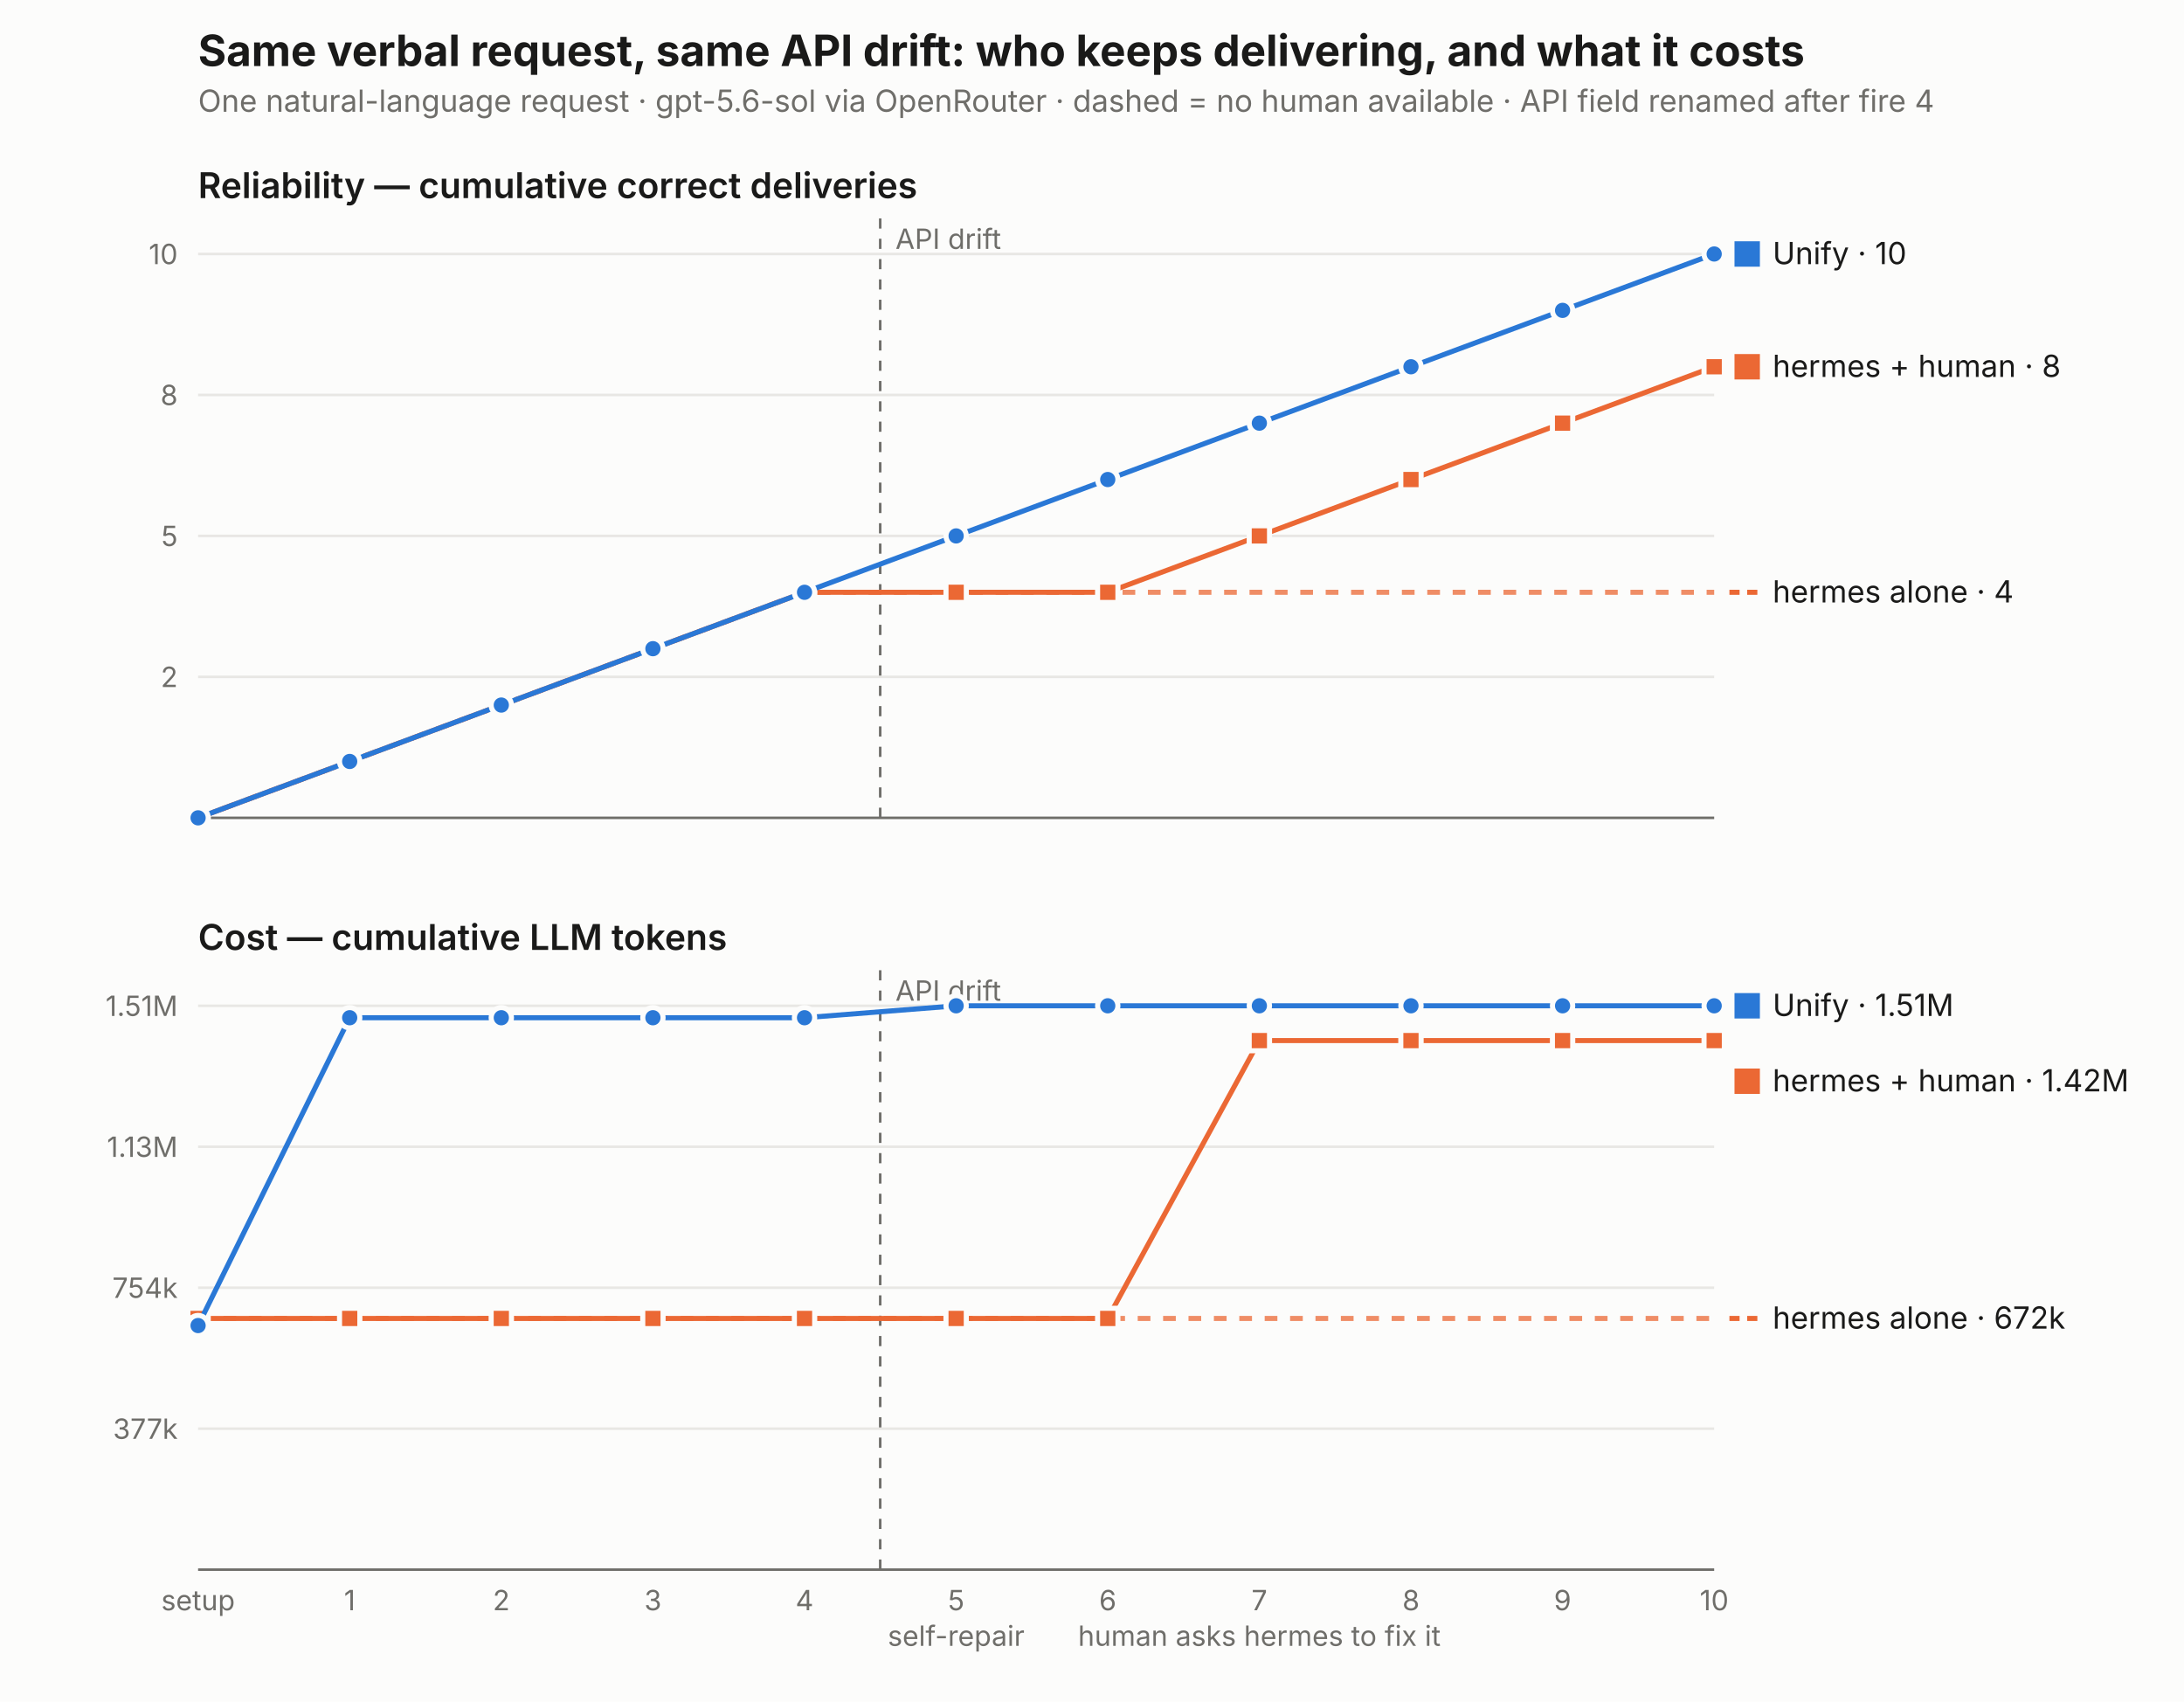
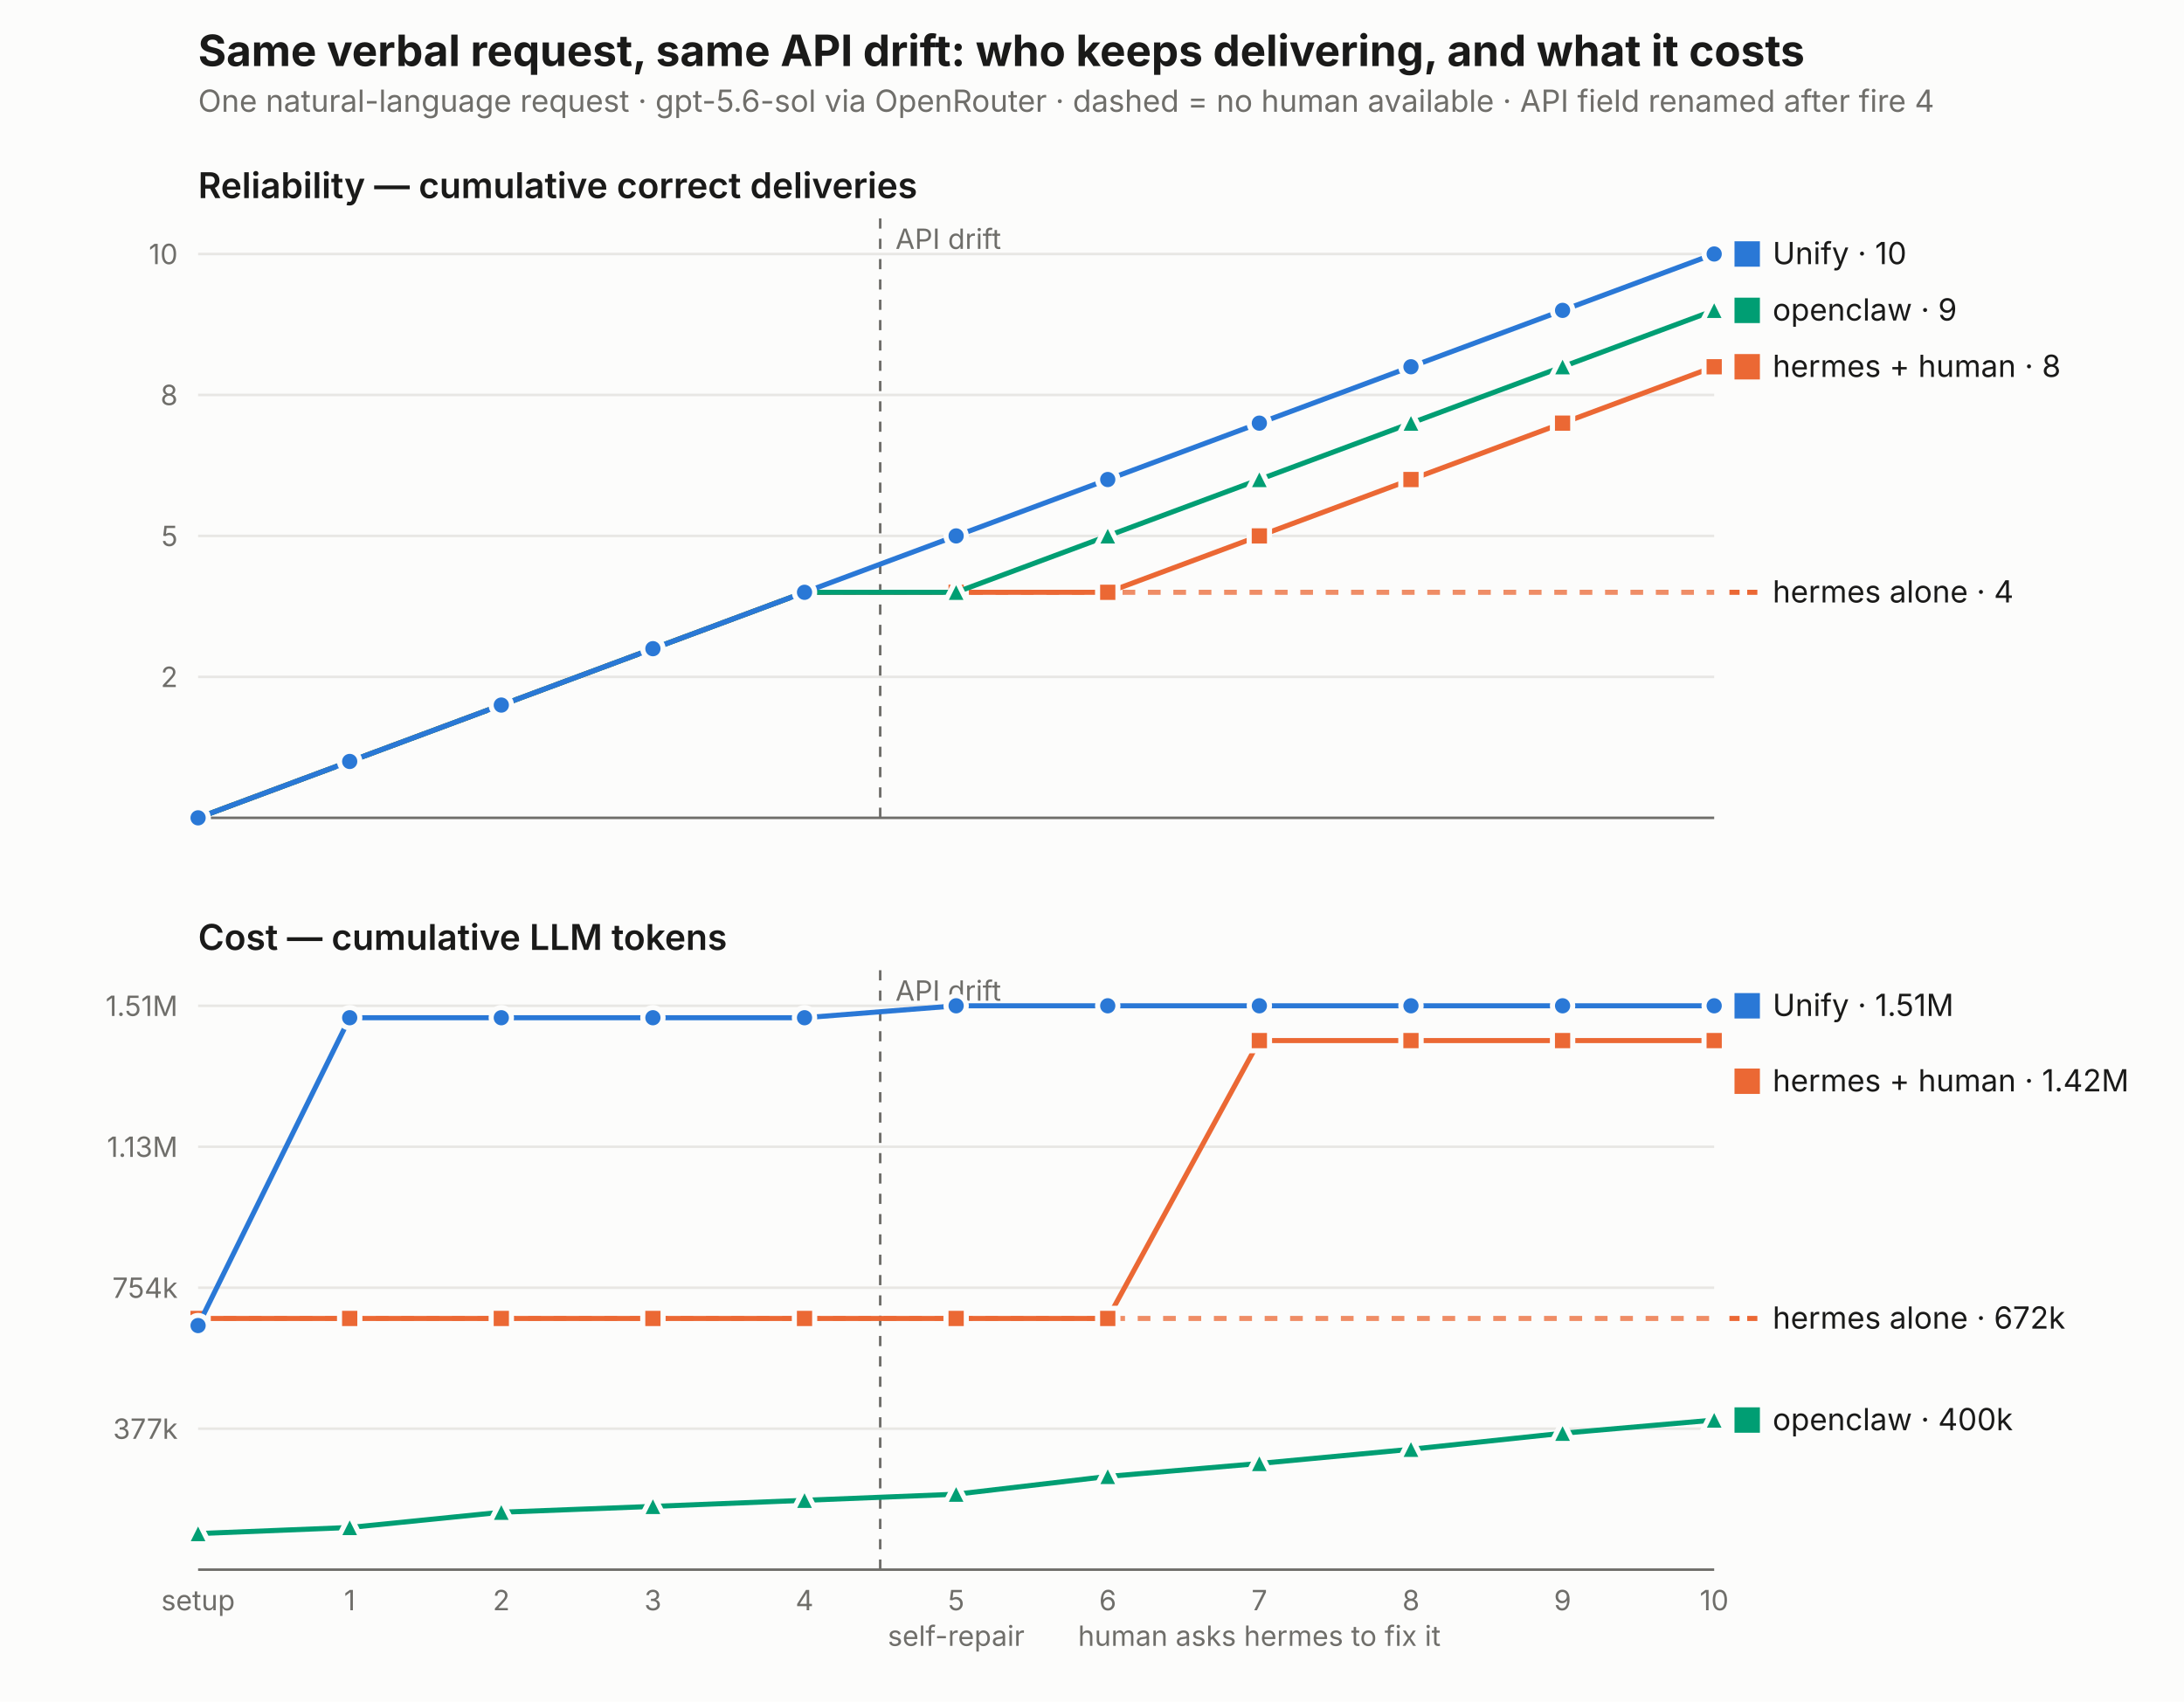
<svg xmlns="http://www.w3.org/2000/svg" width="860" height="670" viewBox="0 0 860 670" font-family="system-ui, -apple-system, Segoe UI, sans-serif">
  <rect width="860" height="670" fill="#fcfcfb" />
  <text x="78" y="26" fill="#1a1a19" font-size="17" font-weight="700">Same verbal request, same API drift: who keeps delivering, and what it costs</text>
  <text x="78" y="44" fill="#6f6e6a" font-size="12">One natural-language request · gpt-5.6-sol via OpenRouter · dashed = no human available · API field renamed after fire 4</text>
  <text x="78" y="78" fill="#1a1a19" font-size="14" font-weight="600">Reliability — cumulative correct deliveries</text>
  <line x1="78" y1="266.5" x2="675" y2="266.5" stroke="#e8e7e4" stroke-width="1" />
  <text x="70" y="270.5" fill="#6f6e6a" font-size="11" text-anchor="end">2</text>
  <line x1="78" y1="211.0" x2="675" y2="211.0" stroke="#e8e7e4" stroke-width="1" />
  <text x="70" y="215.0" fill="#6f6e6a" font-size="11" text-anchor="end">5</text>
  <line x1="78" y1="155.5" x2="675" y2="155.5" stroke="#e8e7e4" stroke-width="1" />
  <text x="70" y="159.5" fill="#6f6e6a" font-size="11" text-anchor="end">8</text>
  <line x1="78" y1="100.0" x2="675" y2="100.0" stroke="#e8e7e4" stroke-width="1" />
  <text x="70" y="104.0" fill="#6f6e6a" font-size="11" text-anchor="end">10</text>
  <line x1="78" y1="322.0" x2="675" y2="322.0" stroke="#6f6e6a" stroke-width="1" />
  <line x1="346.6" y1="86" x2="346.6" y2="322.0" stroke="#6f6e6a" stroke-width="1" stroke-dasharray="4 4" />
  <text x="352.6" y="98" fill="#6f6e6a" font-size="11">API drift</text>
  <polyline points="78.0,322.0 137.7,299.8 197.4,277.6 257.1,255.4 316.8,233.2 376.5,233.2 436.2,233.2 495.9,233.2 555.6,233.2 615.3,233.2 675.0,233.2" fill="none" stroke="#eb6834" stroke-width="2" stroke-dasharray="5 5" opacity="0.75" />
  <polyline points="78.0,322.0 137.7,299.8 197.4,277.6 257.1,255.4 316.8,233.2 376.5,233.2 436.2,233.2 495.9,211.0 555.6,188.8 615.3,166.6 675.0,144.4" fill="none" stroke="#eb6834" stroke-width="2" />
  <rect x="74.0" y="318.0" width="8" height="8" fill="#eb6834" stroke="#fcfcfb" stroke-width="2" />
  <rect x="133.7" y="295.8" width="8" height="8" fill="#eb6834" stroke="#fcfcfb" stroke-width="2" />
  <rect x="193.4" y="273.6" width="8" height="8" fill="#eb6834" stroke="#fcfcfb" stroke-width="2" />
  <rect x="253.1" y="251.4" width="8" height="8" fill="#eb6834" stroke="#fcfcfb" stroke-width="2" />
  <rect x="312.8" y="229.2" width="8" height="8" fill="#eb6834" stroke="#fcfcfb" stroke-width="2" />
  <rect x="372.5" y="229.2" width="8" height="8" fill="#eb6834" stroke="#fcfcfb" stroke-width="2" />
  <rect x="432.2" y="229.2" width="8" height="8" fill="#eb6834" stroke="#fcfcfb" stroke-width="2" />
  <rect x="491.9" y="207.0" width="8" height="8" fill="#eb6834" stroke="#fcfcfb" stroke-width="2" />
  <rect x="551.6" y="184.8" width="8" height="8" fill="#eb6834" stroke="#fcfcfb" stroke-width="2" />
  <rect x="611.3" y="162.6" width="8" height="8" fill="#eb6834" stroke="#fcfcfb" stroke-width="2" />
  <rect x="671.0" y="140.4" width="8" height="8" fill="#eb6834" stroke="#fcfcfb" stroke-width="2" />
+   <polyline points="78.0,322.0 137.7,299.8 197.4,277.6 257.1,255.4 316.8,233.2 376.5,233.2 436.2,211.0 495.9,188.8 555.6,166.6 615.3,144.4 675.0,122.2" fill="none" stroke="#009E73" stroke-width="2" />
+   <path d="M 78.0 317.0 L 82.5 326.0 L 73.5 326.0 Z" fill="#009E73" stroke="#fcfcfb" stroke-width="2" />
+   <path d="M 137.7 294.8 L 142.2 303.8 L 133.2 303.8 Z" fill="#009E73" stroke="#fcfcfb" stroke-width="2" />
+   <path d="M 197.4 272.6 L 201.9 281.6 L 192.9 281.6 Z" fill="#009E73" stroke="#fcfcfb" stroke-width="2" />
+   <path d="M 257.1 250.4 L 261.6 259.4 L 252.6 259.4 Z" fill="#009E73" stroke="#fcfcfb" stroke-width="2" />
+   <path d="M 316.8 228.2 L 321.3 237.2 L 312.3 237.2 Z" fill="#009E73" stroke="#fcfcfb" stroke-width="2" />
+   <path d="M 376.5 228.2 L 381.0 237.2 L 372.0 237.2 Z" fill="#009E73" stroke="#fcfcfb" stroke-width="2" />
+   <path d="M 436.2 206.0 L 440.7 215.0 L 431.7 215.0 Z" fill="#009E73" stroke="#fcfcfb" stroke-width="2" />
+   <path d="M 495.9 183.8 L 500.4 192.8 L 491.4 192.8 Z" fill="#009E73" stroke="#fcfcfb" stroke-width="2" />
+   <path d="M 555.6 161.6 L 560.1 170.6 L 551.1 170.6 Z" fill="#009E73" stroke="#fcfcfb" stroke-width="2" />
+   <path d="M 615.3 139.4 L 619.8 148.4 L 610.8 148.4 Z" fill="#009E73" stroke="#fcfcfb" stroke-width="2" />
+   <path d="M 675.0 117.2 L 679.5 126.2 L 670.5 126.2 Z" fill="#009E73" stroke="#fcfcfb" stroke-width="2" />
  <polyline points="78.0,322.0 137.7,299.8 197.4,277.6 257.1,255.4 316.8,233.2 376.5,211.0 436.2,188.8 495.9,166.6 555.6,144.4 615.3,122.2 675.0,100.0" fill="none" stroke="#2a78d6" stroke-width="2" />
  <circle cx="78.0" cy="322.0" r="4" fill="#2a78d6" stroke="#fcfcfb" stroke-width="2" />
  <circle cx="137.7" cy="299.8" r="4" fill="#2a78d6" stroke="#fcfcfb" stroke-width="2" />
  <circle cx="197.4" cy="277.6" r="4" fill="#2a78d6" stroke="#fcfcfb" stroke-width="2" />
  <circle cx="257.1" cy="255.4" r="4" fill="#2a78d6" stroke="#fcfcfb" stroke-width="2" />
  <circle cx="316.8" cy="233.2" r="4" fill="#2a78d6" stroke="#fcfcfb" stroke-width="2" />
  <circle cx="376.5" cy="211.0" r="4" fill="#2a78d6" stroke="#fcfcfb" stroke-width="2" />
  <circle cx="436.2" cy="188.8" r="4" fill="#2a78d6" stroke="#fcfcfb" stroke-width="2" />
  <circle cx="495.9" cy="166.6" r="4" fill="#2a78d6" stroke="#fcfcfb" stroke-width="2" />
  <circle cx="555.6" cy="144.4" r="4" fill="#2a78d6" stroke="#fcfcfb" stroke-width="2" />
  <circle cx="615.3" cy="122.2" r="4" fill="#2a78d6" stroke="#fcfcfb" stroke-width="2" />
  <circle cx="675.0" cy="100.0" r="4" fill="#2a78d6" stroke="#fcfcfb" stroke-width="2" />
  <rect x="683" y="95.0" width="10" height="10" fill="#2a78d6" />
  <text x="698" y="104.0" fill="#1a1a19" font-size="12">Unify · 10</text>
+   <rect x="683" y="117.2" width="10" height="10" fill="#009E73" />
+   <text x="698" y="126.2" fill="#1a1a19" font-size="12">openclaw · 9</text>
  <rect x="683" y="139.4" width="10" height="10" fill="#eb6834" />
  <text x="698" y="148.4" fill="#1a1a19" font-size="12">hermes + human · 8</text>
  <line x1="681" y1="233.2" x2="695" y2="233.2" stroke="#eb6834" stroke-width="2" stroke-dasharray="4 3" />
  <text x="698" y="237.2" fill="#1a1a19" font-size="12">hermes alone · 4</text>
  <text x="78" y="374" fill="#1a1a19" font-size="14" font-weight="600">Cost — cumulative LLM tokens</text>
  <line x1="78" y1="562.5" x2="675" y2="562.5" stroke="#e8e7e4" stroke-width="1" />
  <text x="70" y="566.5" fill="#6f6e6a" font-size="11" text-anchor="end">377k</text>
  <line x1="78" y1="507.0" x2="675" y2="507.0" stroke="#e8e7e4" stroke-width="1" />
  <text x="70" y="511.0" fill="#6f6e6a" font-size="11" text-anchor="end">754k</text>
  <line x1="78" y1="451.5" x2="675" y2="451.5" stroke="#e8e7e4" stroke-width="1" />
  <text x="70" y="455.5" fill="#6f6e6a" font-size="11" text-anchor="end">1.13M</text>
  <line x1="78" y1="396.0" x2="675" y2="396.0" stroke="#e8e7e4" stroke-width="1" />
  <text x="70" y="400.0" fill="#6f6e6a" font-size="11" text-anchor="end">1.51M</text>
  <line x1="78" y1="618.0" x2="675" y2="618.0" stroke="#6f6e6a" stroke-width="1" />
  <line x1="346.6" y1="382" x2="346.6" y2="618.0" stroke="#6f6e6a" stroke-width="1" stroke-dasharray="4 4" />
  <text x="352.6" y="394" fill="#6f6e6a" font-size="11">API drift</text>
  <polyline points="78.0,519.1 137.7,519.1 197.4,519.1 257.1,519.1 316.8,519.1 376.5,519.1 436.2,519.1 495.9,519.1 555.6,519.1 615.3,519.1 675.0,519.1" fill="none" stroke="#eb6834" stroke-width="2" stroke-dasharray="5 5" opacity="0.75" />
  <polyline points="78.0,519.1 137.7,519.1 197.4,519.1 257.1,519.1 316.8,519.1 376.5,519.1 436.2,519.1 495.9,409.7 555.6,409.7 615.3,409.7 675.0,409.7" fill="none" stroke="#eb6834" stroke-width="2" />
  <rect x="74.0" y="515.1" width="8" height="8" fill="#eb6834" stroke="#fcfcfb" stroke-width="2" />
  <rect x="133.7" y="515.1" width="8" height="8" fill="#eb6834" stroke="#fcfcfb" stroke-width="2" />
  <rect x="193.4" y="515.1" width="8" height="8" fill="#eb6834" stroke="#fcfcfb" stroke-width="2" />
  <rect x="253.1" y="515.1" width="8" height="8" fill="#eb6834" stroke="#fcfcfb" stroke-width="2" />
  <rect x="312.8" y="515.1" width="8" height="8" fill="#eb6834" stroke="#fcfcfb" stroke-width="2" />
  <rect x="372.5" y="515.1" width="8" height="8" fill="#eb6834" stroke="#fcfcfb" stroke-width="2" />
  <rect x="432.2" y="515.1" width="8" height="8" fill="#eb6834" stroke="#fcfcfb" stroke-width="2" />
  <rect x="491.9" y="405.7" width="8" height="8" fill="#eb6834" stroke="#fcfcfb" stroke-width="2" />
  <rect x="551.6" y="405.7" width="8" height="8" fill="#eb6834" stroke="#fcfcfb" stroke-width="2" />
  <rect x="611.3" y="405.7" width="8" height="8" fill="#eb6834" stroke="#fcfcfb" stroke-width="2" />
  <rect x="671.0" y="405.7" width="8" height="8" fill="#eb6834" stroke="#fcfcfb" stroke-width="2" />
+   <polyline points="78.0,603.8 137.7,601.4 197.4,595.4 257.1,593.1 316.8,590.7 376.5,588.3 436.2,581.3 495.9,576.2 555.6,570.6 615.3,564.3 675.0,559.1" fill="none" stroke="#009E73" stroke-width="2" />
+   <path d="M 78.0 598.8 L 82.5 607.8 L 73.5 607.8 Z" fill="#009E73" stroke="#fcfcfb" stroke-width="2" />
+   <path d="M 137.7 596.4 L 142.2 605.4 L 133.2 605.4 Z" fill="#009E73" stroke="#fcfcfb" stroke-width="2" />
+   <path d="M 197.4 590.4 L 201.9 599.4 L 192.9 599.4 Z" fill="#009E73" stroke="#fcfcfb" stroke-width="2" />
+   <path d="M 257.1 588.1 L 261.6 597.1 L 252.6 597.1 Z" fill="#009E73" stroke="#fcfcfb" stroke-width="2" />
+   <path d="M 316.8 585.7 L 321.3 594.7 L 312.3 594.7 Z" fill="#009E73" stroke="#fcfcfb" stroke-width="2" />
+   <path d="M 376.5 583.3 L 381.0 592.3 L 372.0 592.3 Z" fill="#009E73" stroke="#fcfcfb" stroke-width="2" />
+   <path d="M 436.2 576.3 L 440.7 585.3 L 431.7 585.3 Z" fill="#009E73" stroke="#fcfcfb" stroke-width="2" />
+   <path d="M 495.9 571.2 L 500.4 580.2 L 491.4 580.2 Z" fill="#009E73" stroke="#fcfcfb" stroke-width="2" />
+   <path d="M 555.6 565.6 L 560.1 574.6 L 551.1 574.6 Z" fill="#009E73" stroke="#fcfcfb" stroke-width="2" />
+   <path d="M 615.3 559.3 L 619.8 568.3 L 610.8 568.3 Z" fill="#009E73" stroke="#fcfcfb" stroke-width="2" />
+   <path d="M 675.0 554.1 L 679.5 563.1 L 670.5 563.1 Z" fill="#009E73" stroke="#fcfcfb" stroke-width="2" />
  <polyline points="78.0,521.9 137.7,400.7 197.4,400.7 257.1,400.7 316.8,400.7 376.5,396.0 436.2,396.0 495.9,396.0 555.6,396.0 615.3,396.0 675.0,396.0" fill="none" stroke="#2a78d6" stroke-width="2" />
  <circle cx="78.0" cy="521.9" r="4" fill="#2a78d6" stroke="#fcfcfb" stroke-width="2" />
  <circle cx="137.7" cy="400.7" r="4" fill="#2a78d6" stroke="#fcfcfb" stroke-width="2" />
  <circle cx="197.4" cy="400.7" r="4" fill="#2a78d6" stroke="#fcfcfb" stroke-width="2" />
  <circle cx="257.1" cy="400.7" r="4" fill="#2a78d6" stroke="#fcfcfb" stroke-width="2" />
  <circle cx="316.8" cy="400.7" r="4" fill="#2a78d6" stroke="#fcfcfb" stroke-width="2" />
  <circle cx="376.5" cy="396.0" r="4" fill="#2a78d6" stroke="#fcfcfb" stroke-width="2" />
  <circle cx="436.2" cy="396.0" r="4" fill="#2a78d6" stroke="#fcfcfb" stroke-width="2" />
  <circle cx="495.9" cy="396.0" r="4" fill="#2a78d6" stroke="#fcfcfb" stroke-width="2" />
  <circle cx="555.6" cy="396.0" r="4" fill="#2a78d6" stroke="#fcfcfb" stroke-width="2" />
  <circle cx="615.3" cy="396.0" r="4" fill="#2a78d6" stroke="#fcfcfb" stroke-width="2" />
  <circle cx="675.0" cy="396.0" r="4" fill="#2a78d6" stroke="#fcfcfb" stroke-width="2" />
  <rect x="683" y="391.0" width="10" height="10" fill="#2a78d6" />
  <text x="698" y="400.0" fill="#1a1a19" font-size="12">Unify · 1.51M</text>
+   <rect x="683" y="554.1" width="10" height="10" fill="#009E73" />
+   <text x="698" y="563.1" fill="#1a1a19" font-size="12">openclaw · 400k</text>
  <rect x="683" y="420.7" width="10" height="10" fill="#eb6834" />
  <text x="698" y="429.7" fill="#1a1a19" font-size="12">hermes + human · 1.42M</text>
  <line x1="681" y1="519.1" x2="695" y2="519.1" stroke="#eb6834" stroke-width="2" stroke-dasharray="4 3" />
  <text x="698" y="523.1" fill="#1a1a19" font-size="12">hermes alone · 672k</text>
  <text x="376.5" y="648.0" fill="#6f6e6a" font-size="11" text-anchor="middle">self-repair</text>
  <text x="495.9" y="648.0" fill="#6f6e6a" font-size="11" text-anchor="middle">human asks hermes to fix it</text>
  <text x="78.0" y="634.0" fill="#6f6e6a" font-size="11" text-anchor="middle">setup</text>
  <text x="137.7" y="634.0" fill="#6f6e6a" font-size="11" text-anchor="middle">1</text>
  <text x="197.4" y="634.0" fill="#6f6e6a" font-size="11" text-anchor="middle">2</text>
  <text x="257.1" y="634.0" fill="#6f6e6a" font-size="11" text-anchor="middle">3</text>
  <text x="316.8" y="634.0" fill="#6f6e6a" font-size="11" text-anchor="middle">4</text>
  <text x="376.5" y="634.0" fill="#6f6e6a" font-size="11" text-anchor="middle">5</text>
  <text x="436.2" y="634.0" fill="#6f6e6a" font-size="11" text-anchor="middle">6</text>
  <text x="495.9" y="634.0" fill="#6f6e6a" font-size="11" text-anchor="middle">7</text>
  <text x="555.6" y="634.0" fill="#6f6e6a" font-size="11" text-anchor="middle">8</text>
  <text x="615.3" y="634.0" fill="#6f6e6a" font-size="11" text-anchor="middle">9</text>
  <text x="675.0" y="634.0" fill="#6f6e6a" font-size="11" text-anchor="middle">10</text>
</svg>
